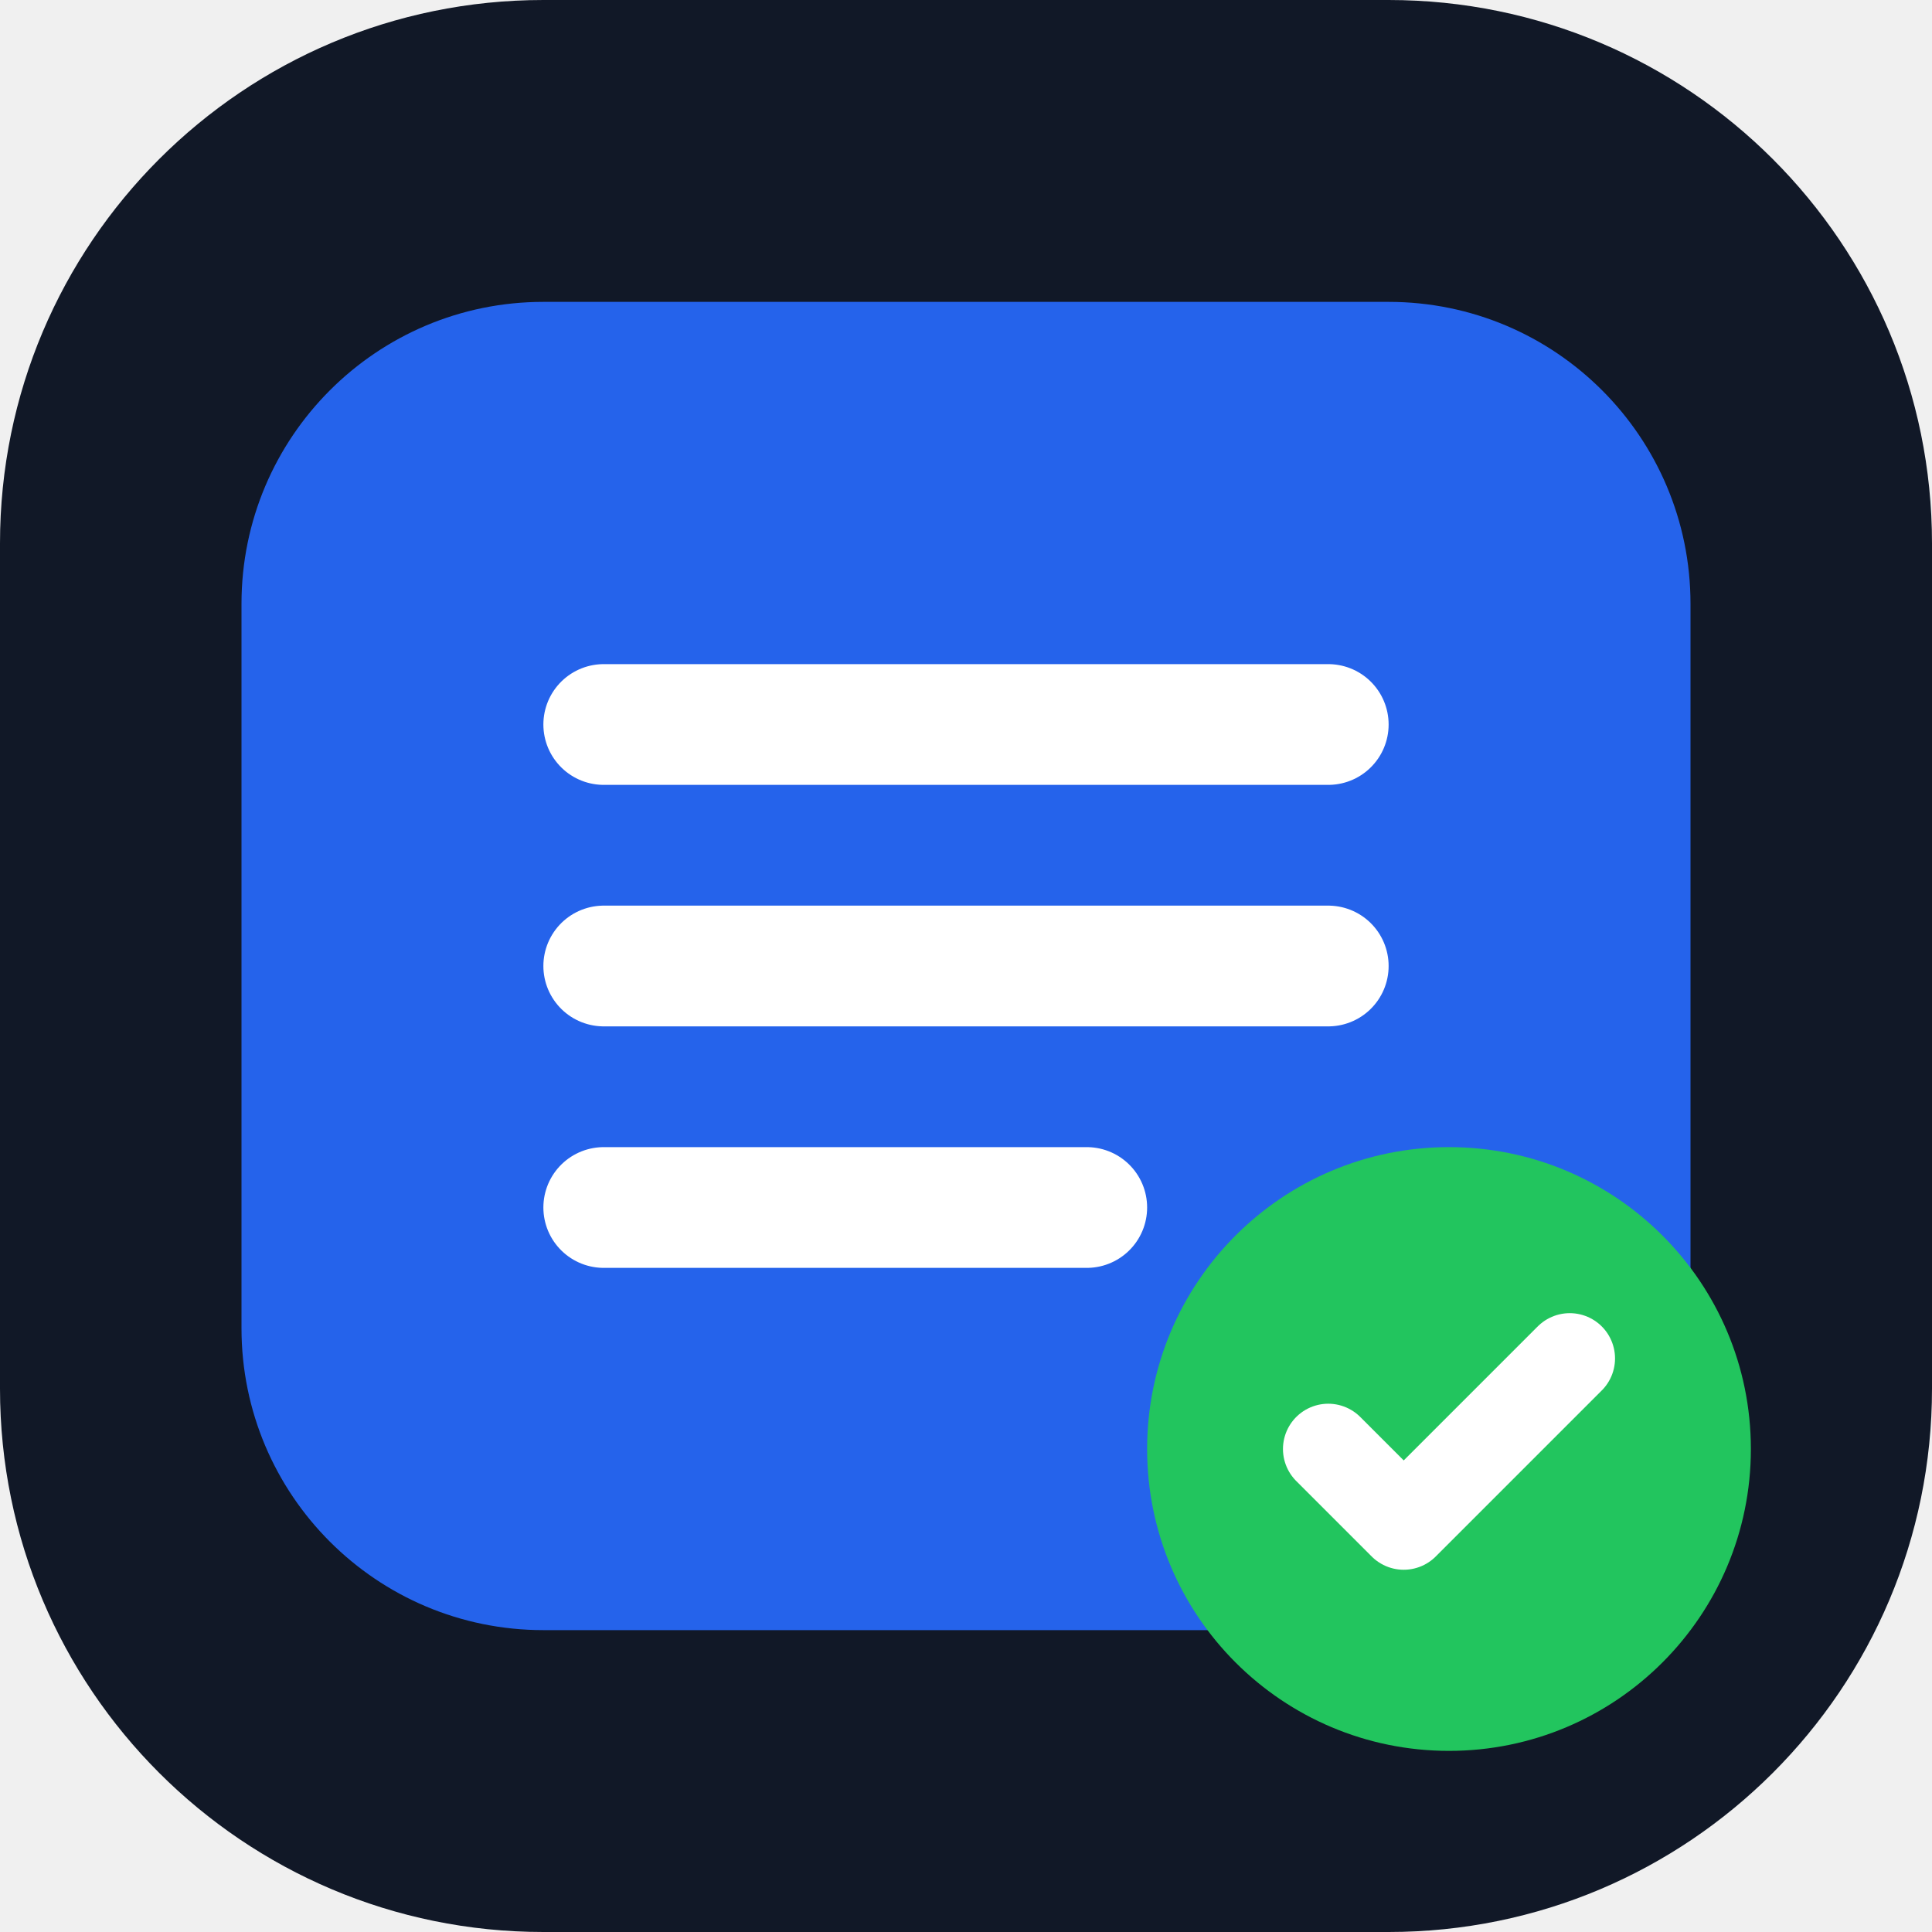
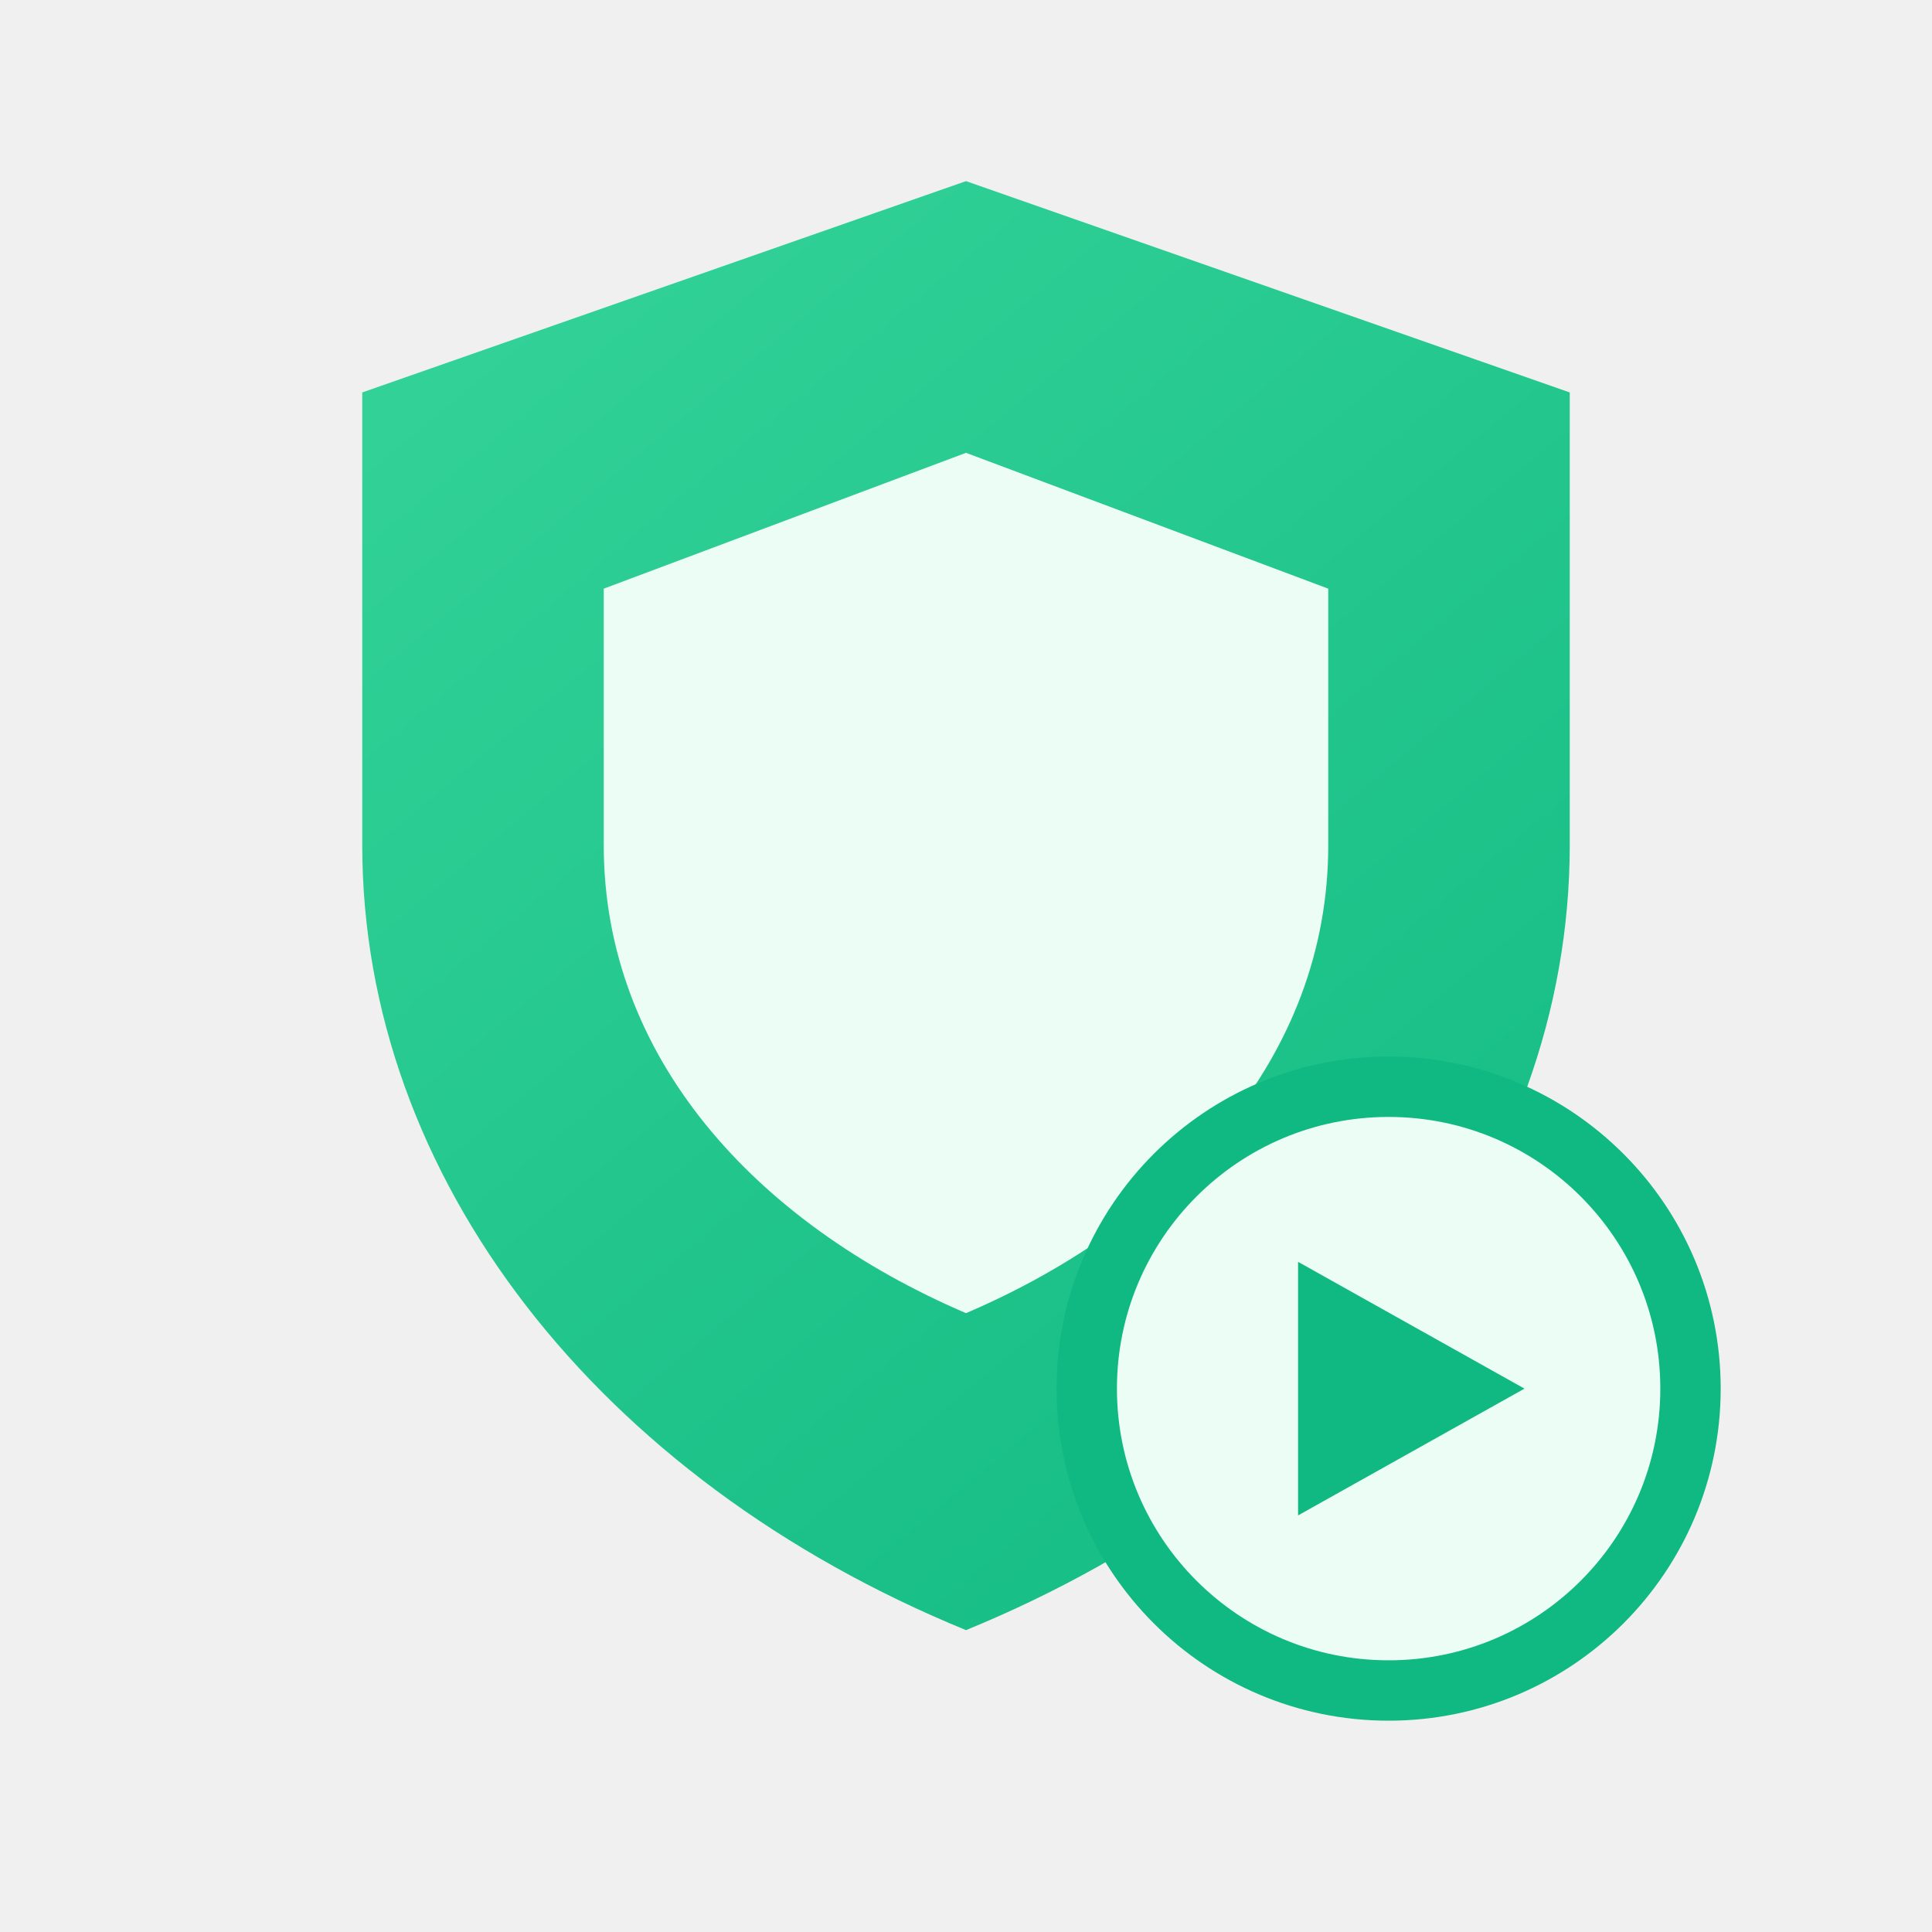
<svg xmlns="http://www.w3.org/2000/svg" width="64" height="64" viewBox="0 0 64 64" fill="none">
-   <rect width="64" height="64" rx="18" fill="#111827" />
-   <rect x="8" y="10" width="48" height="44" rx="10" fill="#2563EB" />
-   <path d="M20 24h24M20 32h24M20 40h16" stroke="white" stroke-width="4" stroke-linecap="round" />
-   <circle cx="48" cy="48" r="10" fill="#22C55E" />
-   <path d="M44 48l2.5 2.5L52 45" stroke="white" stroke-width="3" stroke-linecap="round" stroke-linejoin="round" />
+   <defs>
+     <linearGradient id="g" x1="12" y1="8" x2="52" y2="56" gradientUnits="userSpaceOnUse">
+       <stop stop-color="#34D399" />
+       <stop offset="1" stop-color="#10B981" />
+     </linearGradient>
+   </defs>
+   <path d="M32 6L52 13V28C52 39 44.2 49 32 54C19.8 49 12 39 12 28V13L32 6Z" fill="url(#g)" />
+   <path d="M32 15L44 19.5V28C44 35 39 40.5 32 43.5C25 40.5 20 35 20 28V19.5L32 15Z" fill="#ECFDF5" />
+   <circle cx="46" cy="46" r="10" fill="#ECFDF5" stroke="#10B981" stroke-width="2" />
+   <path d="M43 41.8L50.5 46L43 50.2V41.8Z" fill="#10B981" />
</svg>
